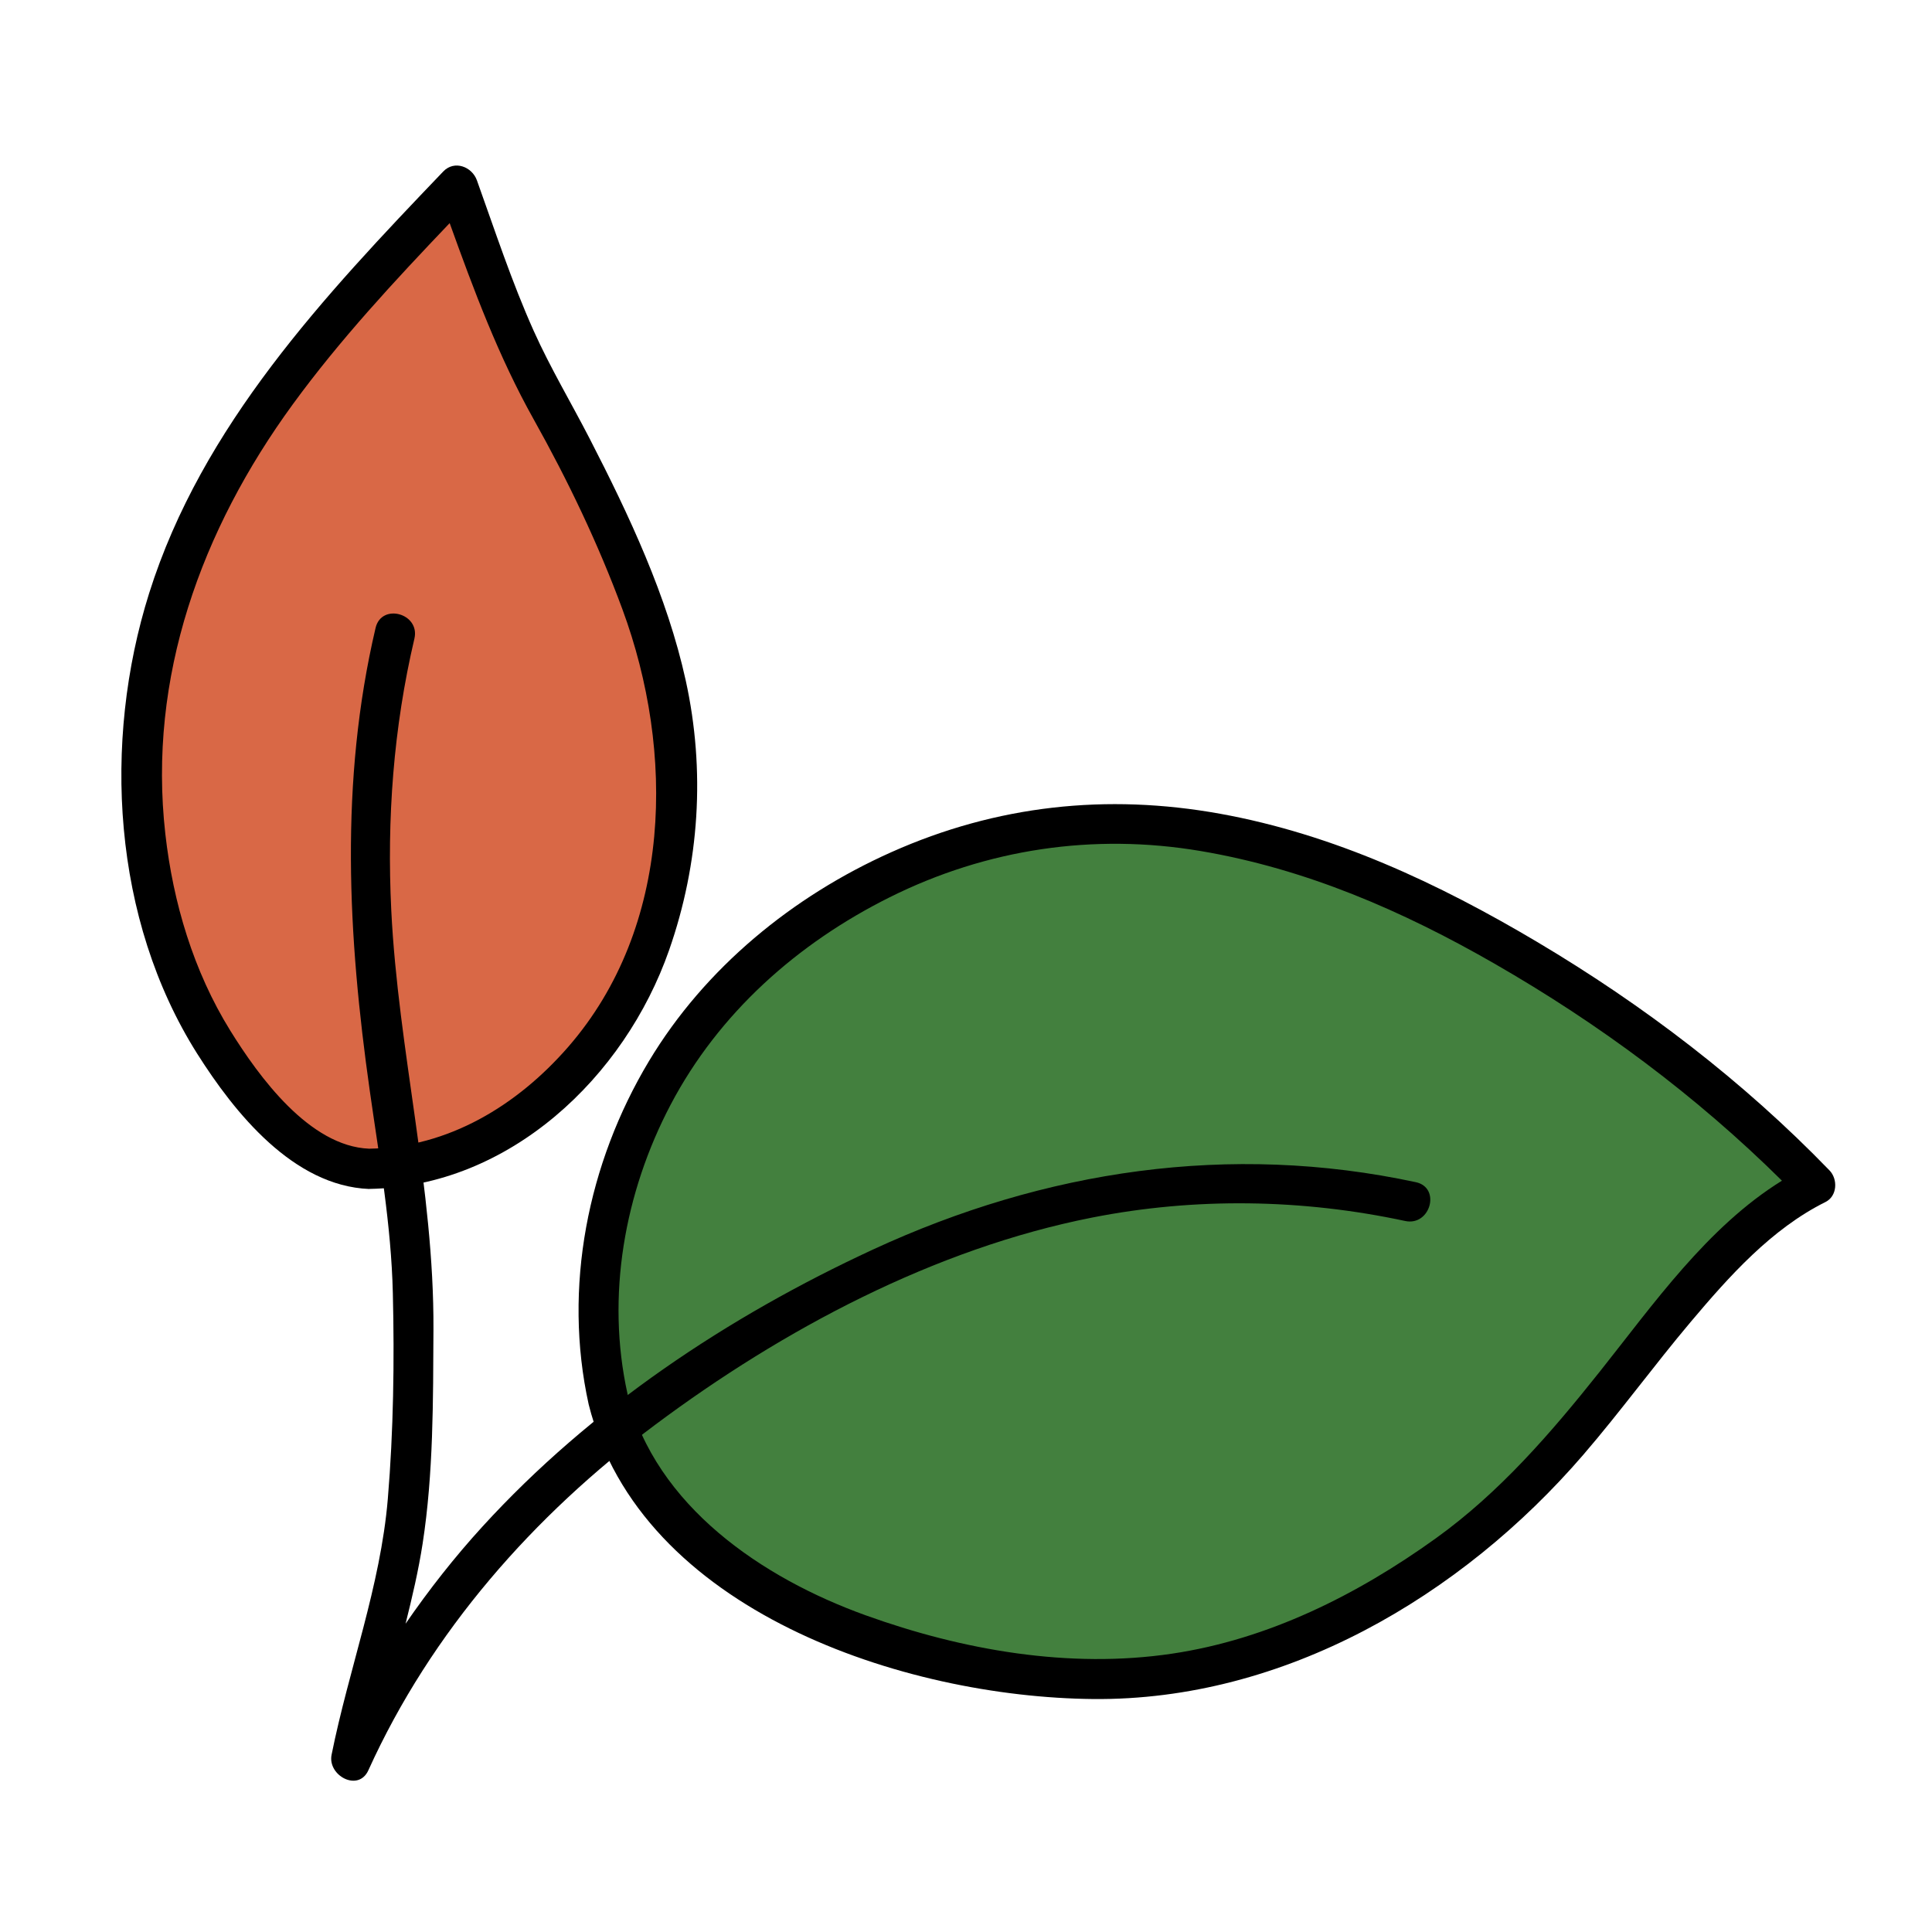
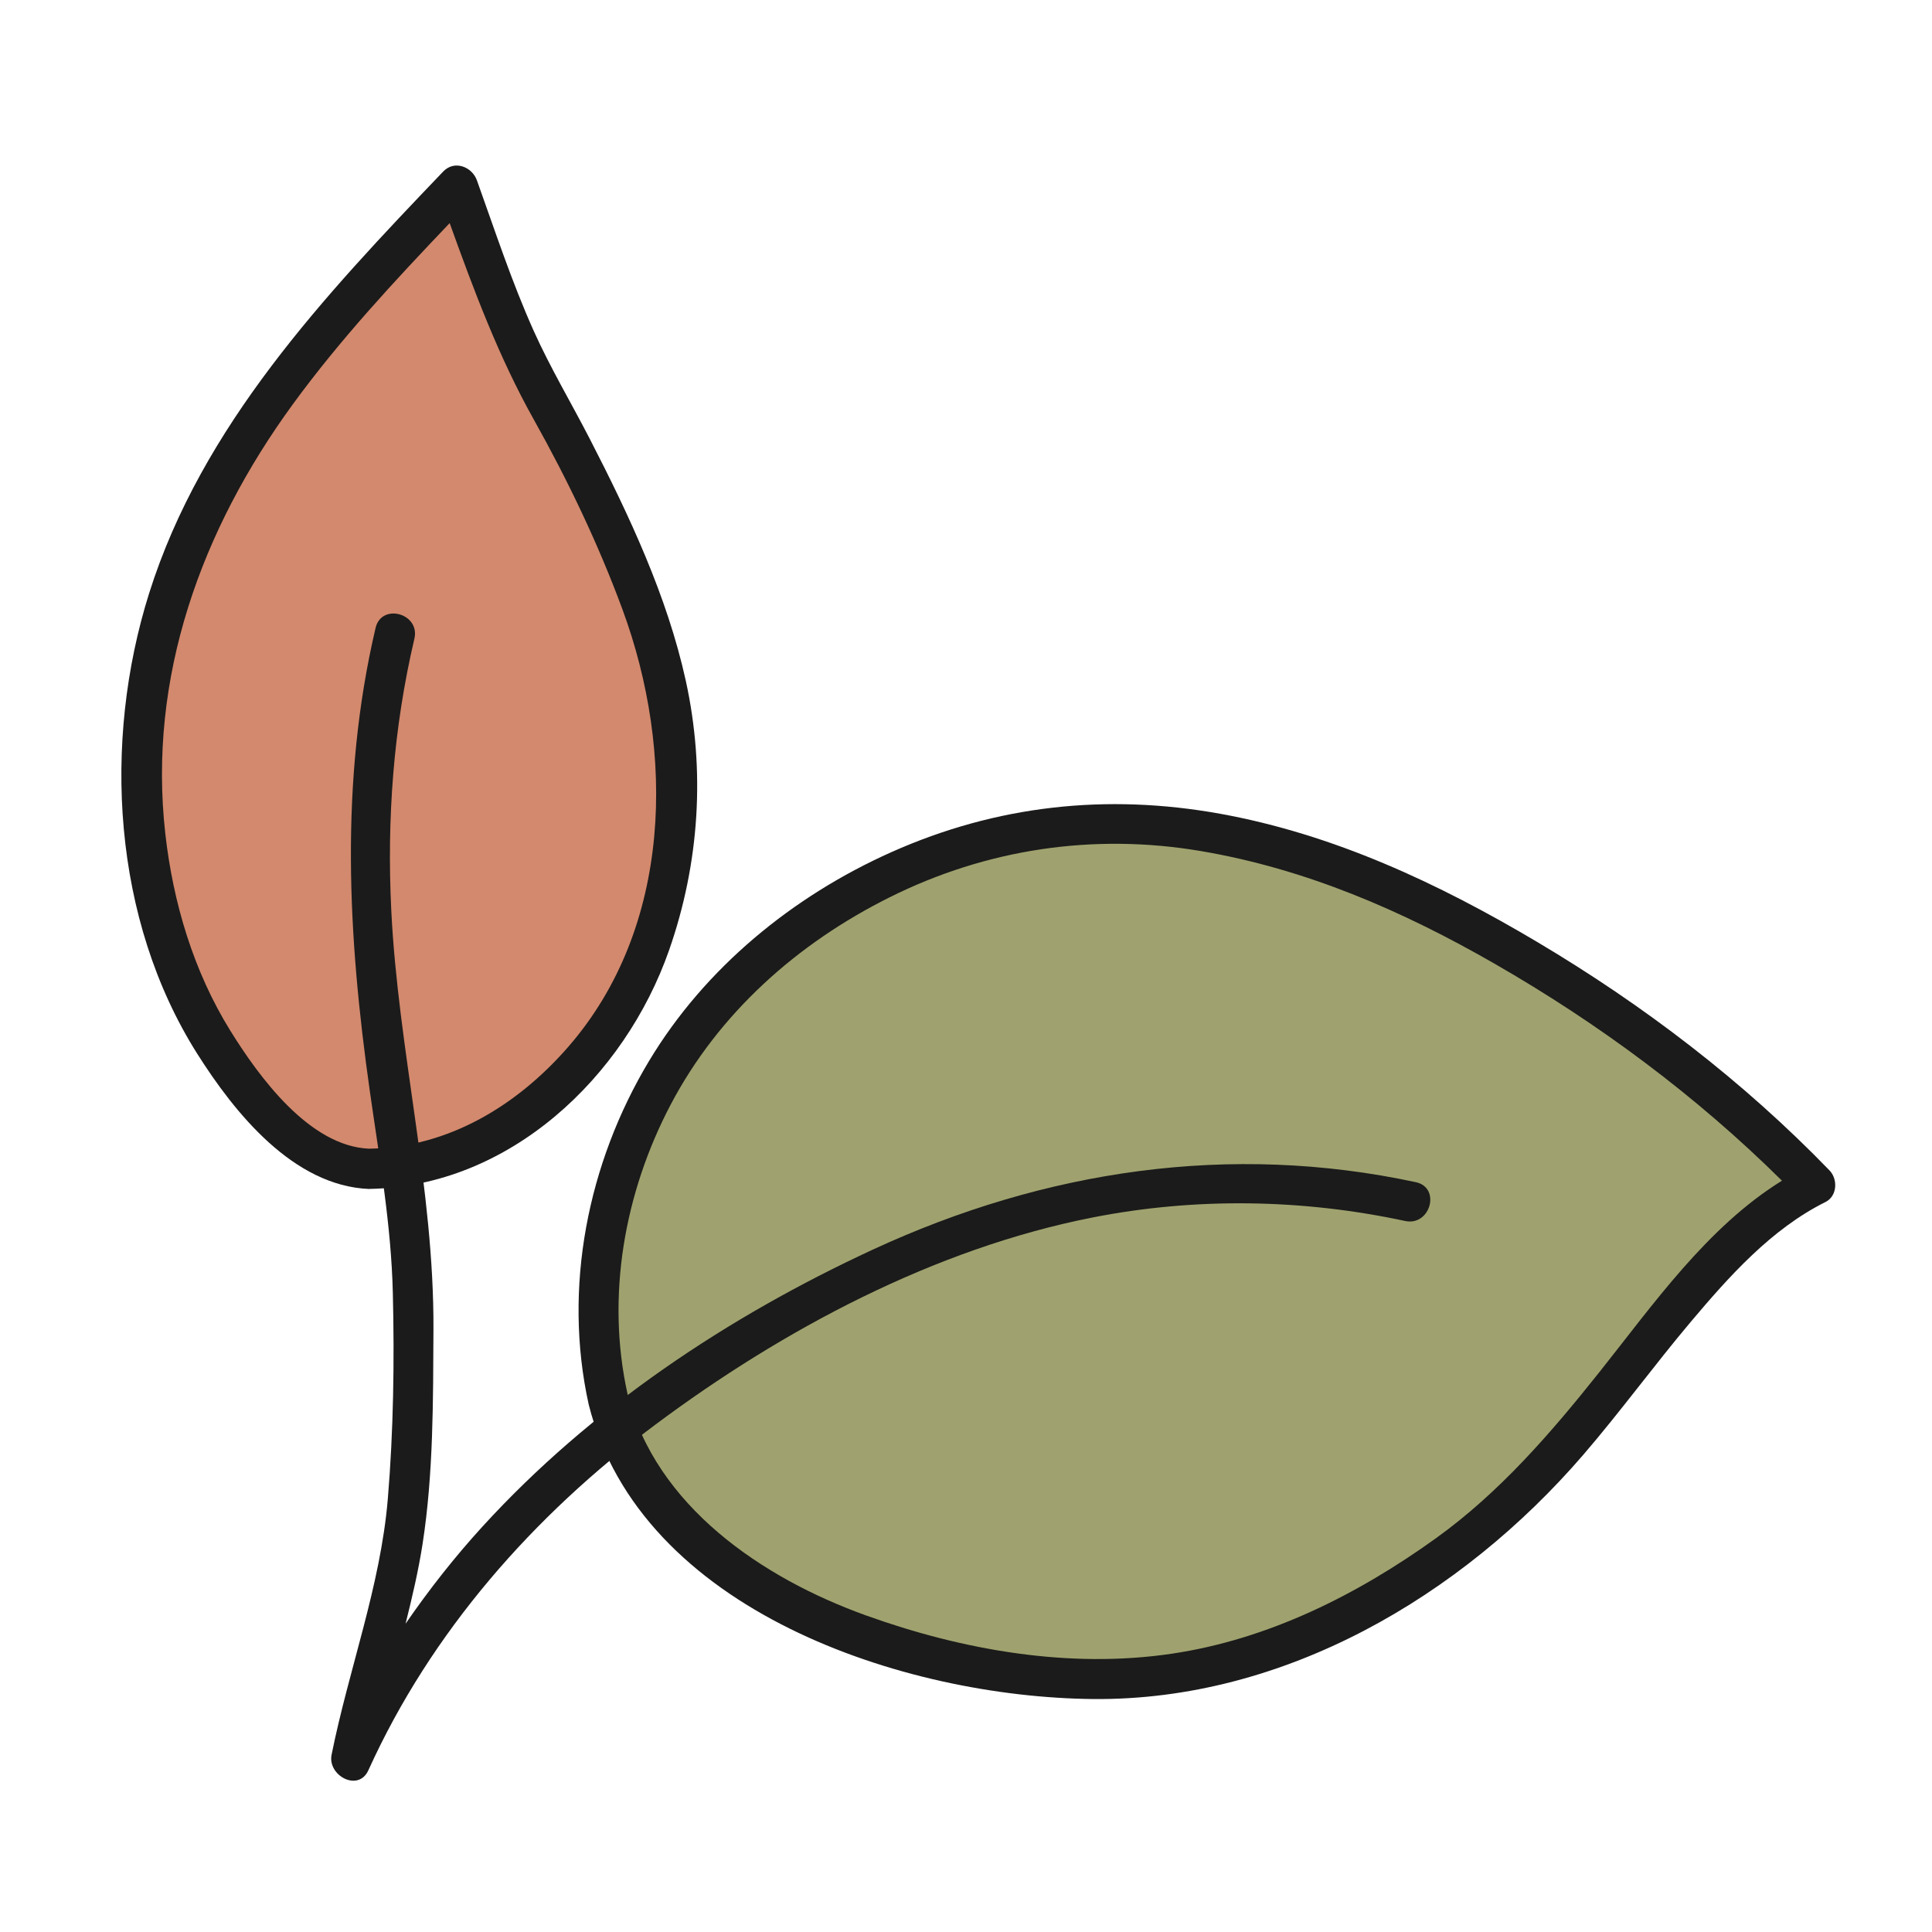
<svg xmlns="http://www.w3.org/2000/svg" viewBox="0,0,256,256" width="48px" height="48px" fill-rule="nonzero">
  <g fill="none" fill-rule="nonzero" stroke="none" stroke-width="1" stroke-linecap="butt" stroke-linejoin="miter" stroke-miterlimit="10" stroke-dasharray="" stroke-dashoffset="0" font-family="none" font-weight="none" font-size="none" text-anchor="none" style="mix-blend-mode: normal">
    <g transform="scale(5.33333,5.33333)">
-       <path d="M9.171,29.039c-1.29,0 -2.225,-1.094 -3.066,-2.066c-1.399,-1.617 -2.436,-4.143 -2.575,-7.255c-0.13,-2.923 0.723,-5.831 2.246,-8.334c1.523,-2.503 3.561,-4.651 5.591,-6.771c0.731,2.028 1.231,3.641 2.302,5.515c0.462,0.808 1.749,3.276 2.481,5.455c0.933,2.777 0.974,5.528 -0.265,8.57c-0.709,1.736 -3.171,4.886 -6.714,4.886z" fill="#d96846" />
-       <path d="M15.108,34.761c0.409,1.765 1.697,3.232 3.175,4.281c1.478,1.049 3.207,1.692 4.964,2.136c3.719,0.939 7.135,0.695 10.491,-1.162c3.248,-1.798 4.54,-3.238 7.076,-6.491c1.308,-1.678 2.872,-3.423 4.287,-4.092c-2.508,-2.61 -5.264,-4.553 -8.183,-6.186c-2.33,-1.304 -4.849,-2.389 -8.084,-2.74c-3.745,-0.406 -7.699,1.161 -10.421,3.766c-2.722,2.605 -4.155,6.818 -3.305,10.488z" fill="#43803e" />
-       <path d="M17.037,16.907c-0.461,-2.097 -1.408,-4.107 -2.386,-6.007c-0.461,-0.895 -0.977,-1.758 -1.39,-2.677c-0.546,-1.217 -0.962,-2.488 -1.412,-3.742c-0.122,-0.34 -0.559,-0.51 -0.836,-0.221c-2.951,3.083 -5.996,6.316 -7.307,10.477c-1.166,3.701 -0.912,8.108 1.193,11.441c0.933,1.476 2.39,3.286 4.272,3.362c0.004,0 0.006,-0.002 0.009,-0.002c3.476,-0.059 6.34,-2.775 7.444,-5.933c0.755,-2.159 0.904,-4.464 0.413,-6.698zM14.118,26.009c-1.269,1.457 -2.978,2.499 -4.947,2.53c-1.481,-0.06 -2.736,-1.782 -3.453,-2.939c-0.909,-1.468 -1.417,-3.17 -1.61,-4.879c-0.441,-3.893 0.892,-7.556 3.165,-10.674c1.171,-1.606 2.528,-3.066 3.899,-4.504c0.6,1.668 1.215,3.318 2.087,4.875c0.846,1.511 1.603,3.091 2.203,4.715c1.311,3.547 1.248,7.895 -1.344,10.876z" fill="#000000" />
-       <path d="M45.454,29.079c-2.149,-2.221 -4.611,-4.101 -7.266,-5.678c-2.453,-1.457 -5.052,-2.674 -7.877,-3.184c-2.81,-0.507 -5.55,-0.213 -8.164,0.954c-2.452,1.094 -4.634,2.878 -6.023,5.191c-1.524,2.539 -2.14,5.627 -1.498,8.532c1.287,5.13 7.84,7.273 12.531,7.318c4.743,0.045 9.147,-2.549 12.179,-6.068c0.925,-1.074 1.759,-2.222 2.673,-3.306c0.952,-1.129 2.003,-2.307 3.344,-2.974c0.295,-0.147 0.312,-0.567 0.101,-0.785zM39.745,34.079c-1.211,1.522 -2.487,3.002 -4.076,4.143c-1.952,1.402 -4.156,2.507 -6.551,2.863c-2.553,0.38 -5.207,-0.087 -7.616,-0.955c-2.561,-0.923 -5.211,-2.711 -5.912,-5.498c0,-0.002 0,-0.003 0,-0.004c-0.536,-2.425 -0.077,-4.998 1.072,-7.183c1.198,-2.277 3.151,-4.01 5.441,-5.152c2.411,-1.203 5.069,-1.598 7.723,-1.15c2.614,0.441 5.017,1.484 7.303,2.798c2.604,1.496 5.01,3.282 7.143,5.393c-1.852,1.146 -3.202,3.08 -4.527,4.745z" fill="#000000" />
-       <path d="M35.176,29.371c-4.622,-0.992 -9.219,-0.3 -13.482,1.671c-3.61,1.67 -7.017,3.938 -9.709,6.887c-0.693,0.759 -1.328,1.568 -1.909,2.412c0.165,-0.658 0.32,-1.319 0.424,-1.99c0.27,-1.745 0.26,-3.556 0.269,-5.32c0.017,-3.505 -0.875,-6.921 -1.048,-10.416c-0.112,-2.274 0.054,-4.531 0.575,-6.749c0.146,-0.626 -0.818,-0.893 -0.965,-0.265c-0.896,3.819 -0.69,7.653 -0.143,11.506c0.238,1.674 0.532,3.328 0.572,5.021c0.041,1.692 0.016,3.427 -0.125,5.113c-0.182,2.169 -0.971,4.231 -1.397,6.356c-0.104,0.517 0.665,0.934 0.914,0.385c1.561,-3.445 4.105,-6.329 7.122,-8.581c3.177,-2.372 6.944,-4.378 10.856,-5.15c2.567,-0.507 5.224,-0.465 7.78,0.084c0.628,0.135 0.896,-0.829 0.266,-0.964z" fill="#000000" />
+       <path d="M9.171,29.039c-1.29,0 -2.225,-1.094 -3.066,-2.066c-1.399,-1.617 -2.436,-4.143 -2.575,-7.255c-0.13,-2.923 0.723,-5.831 2.246,-8.334c1.523,-2.503 3.561,-4.651 5.591,-6.771c0.731,2.028 1.231,3.641 2.302,5.515c0.462,0.808 1.749,3.276 2.481,5.455c0.933,2.777 0.974,5.528 -0.265,8.57c-0.709,1.736 -3.171,4.886 -6.714,4.886z" fill="#d3896d" />
+       <path d="M15.108,34.761c0.409,1.765 1.697,3.232 3.175,4.281c1.478,1.049 3.207,1.692 4.964,2.136c3.719,0.939 7.135,0.695 10.491,-1.162c3.248,-1.798 4.54,-3.238 7.076,-6.491c1.308,-1.678 2.872,-3.423 4.287,-4.092c-2.508,-2.61 -5.264,-4.553 -8.183,-6.186c-2.33,-1.304 -4.849,-2.389 -8.084,-2.74c-3.745,-0.406 -7.699,1.161 -10.421,3.766c-2.722,2.605 -4.155,6.818 -3.305,10.488z" fill="#9fa26e" />
+       <path d="M17.037,16.907c-0.461,-2.097 -1.408,-4.107 -2.386,-6.007c-0.461,-0.895 -0.977,-1.758 -1.39,-2.677c-0.546,-1.217 -0.962,-2.488 -1.412,-3.742c-0.122,-0.34 -0.559,-0.51 -0.836,-0.221c-2.951,3.083 -5.996,6.316 -7.307,10.477c-1.166,3.701 -0.912,8.108 1.193,11.441c0.933,1.476 2.39,3.286 4.272,3.362c0.004,0 0.006,-0.002 0.009,-0.002c3.476,-0.059 6.34,-2.775 7.444,-5.933c0.755,-2.159 0.904,-4.464 0.413,-6.698zM14.118,26.009c-1.269,1.457 -2.978,2.499 -4.947,2.53c-1.481,-0.06 -2.736,-1.782 -3.453,-2.939c-0.909,-1.468 -1.417,-3.17 -1.61,-4.879c-0.441,-3.893 0.892,-7.556 3.165,-10.674c1.171,-1.606 2.528,-3.066 3.899,-4.504c0.6,1.668 1.215,3.318 2.087,4.875c0.846,1.511 1.603,3.091 2.203,4.715c1.311,3.547 1.248,7.895 -1.344,10.876z" fill="#1b1b1b" />
+       <path d="M45.454,29.079c-2.149,-2.221 -4.611,-4.101 -7.266,-5.678c-2.453,-1.457 -5.052,-2.674 -7.877,-3.184c-2.81,-0.507 -5.55,-0.213 -8.164,0.954c-2.452,1.094 -4.634,2.878 -6.023,5.191c-1.524,2.539 -2.14,5.627 -1.498,8.532c1.287,5.13 7.84,7.273 12.531,7.318c4.743,0.045 9.147,-2.549 12.179,-6.068c0.925,-1.074 1.759,-2.222 2.673,-3.306c0.952,-1.129 2.003,-2.307 3.344,-2.974c0.295,-0.147 0.312,-0.567 0.101,-0.785zM39.745,34.079c-1.211,1.522 -2.487,3.002 -4.076,4.143c-1.952,1.402 -4.156,2.507 -6.551,2.863c-2.553,0.38 -5.207,-0.087 -7.616,-0.955c-2.561,-0.923 -5.211,-2.711 -5.912,-5.498c0,-0.002 0,-0.003 0,-0.004c-0.536,-2.425 -0.077,-4.998 1.072,-7.183c1.198,-2.277 3.151,-4.01 5.441,-5.152c2.411,-1.203 5.069,-1.598 7.723,-1.15c2.614,0.441 5.017,1.484 7.303,2.798c2.604,1.496 5.01,3.282 7.143,5.393c-1.852,1.146 -3.202,3.08 -4.527,4.745z" fill="#1b1b1b" />
+       <path d="M35.176,29.371c-4.622,-0.992 -9.219,-0.3 -13.482,1.671c-3.61,1.67 -7.017,3.938 -9.709,6.887c-0.693,0.759 -1.328,1.568 -1.909,2.412c0.165,-0.658 0.32,-1.319 0.424,-1.99c0.27,-1.745 0.26,-3.556 0.269,-5.32c0.017,-3.505 -0.875,-6.921 -1.048,-10.416c-0.112,-2.274 0.054,-4.531 0.575,-6.749c0.146,-0.626 -0.818,-0.893 -0.965,-0.265c-0.896,3.819 -0.69,7.653 -0.143,11.506c0.238,1.674 0.532,3.328 0.572,5.021c0.041,1.692 0.016,3.427 -0.125,5.113c-0.182,2.169 -0.971,4.231 -1.397,6.356c-0.104,0.517 0.665,0.934 0.914,0.385c1.561,-3.445 4.105,-6.329 7.122,-8.581c3.177,-2.372 6.944,-4.378 10.856,-5.15c2.567,-0.507 5.224,-0.465 7.78,0.084c0.628,0.135 0.896,-0.829 0.266,-0.964z" fill="#1b1b1b" />
    </g>
  </g>
</svg>
